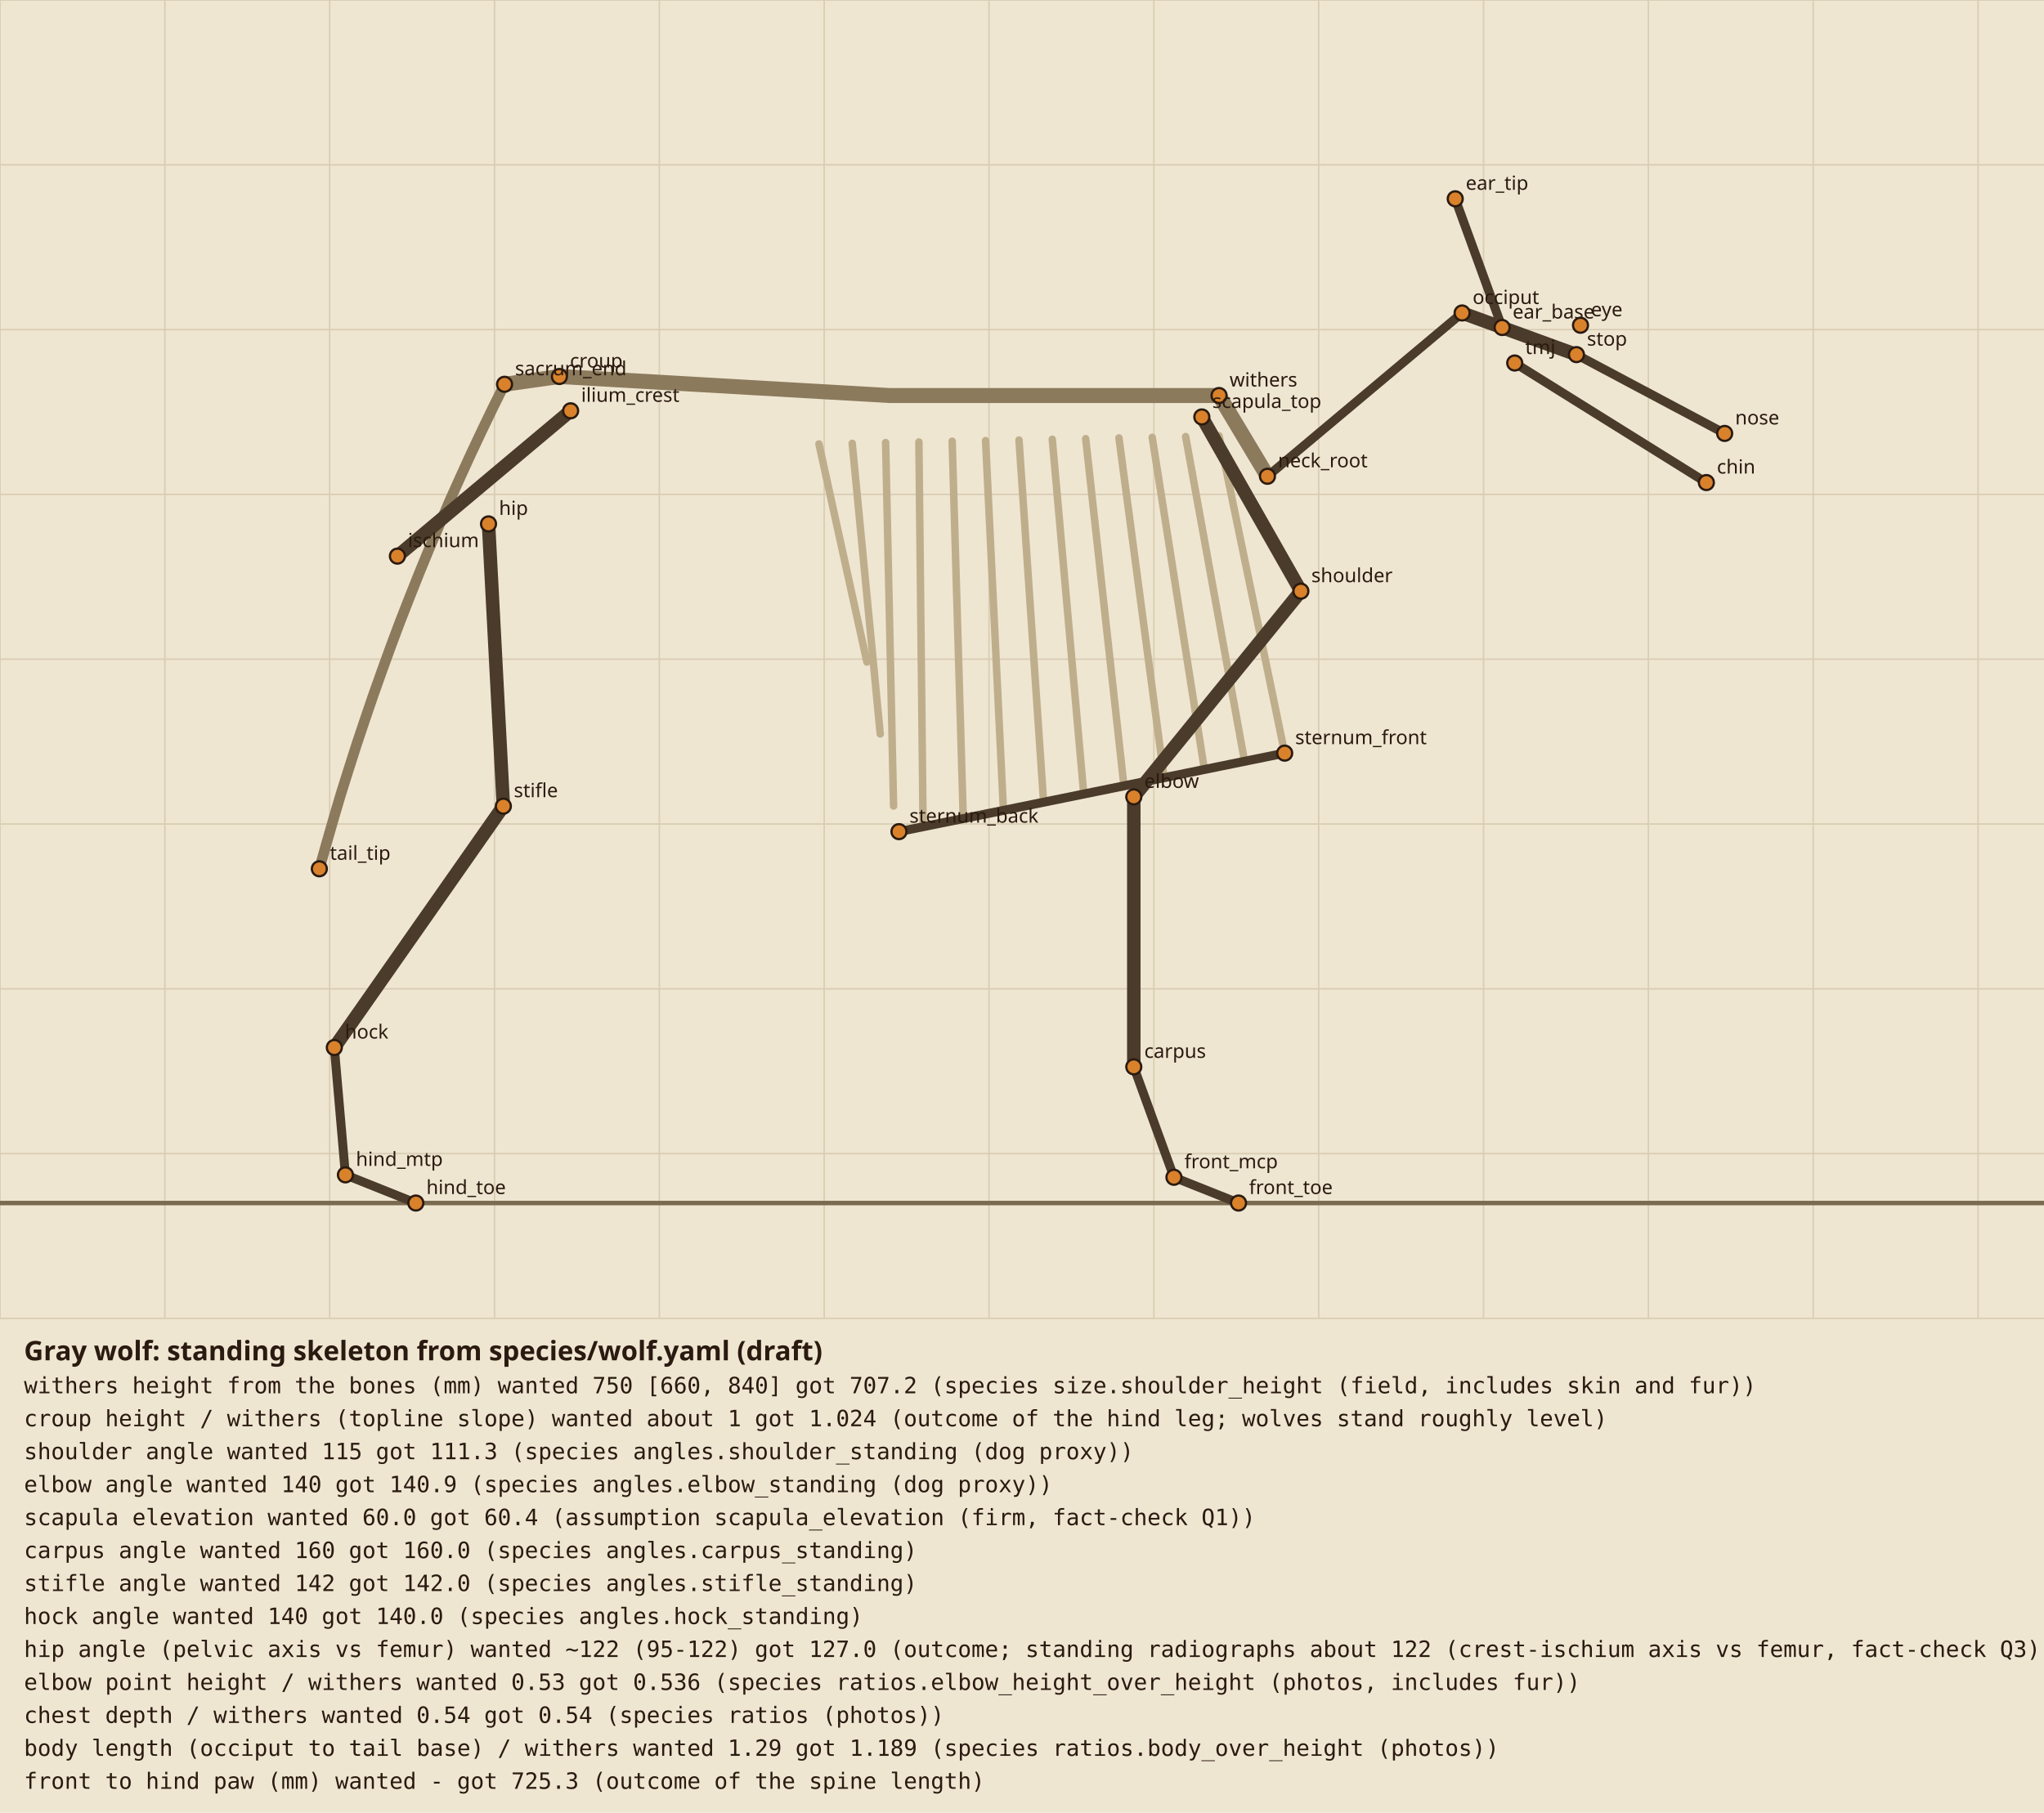
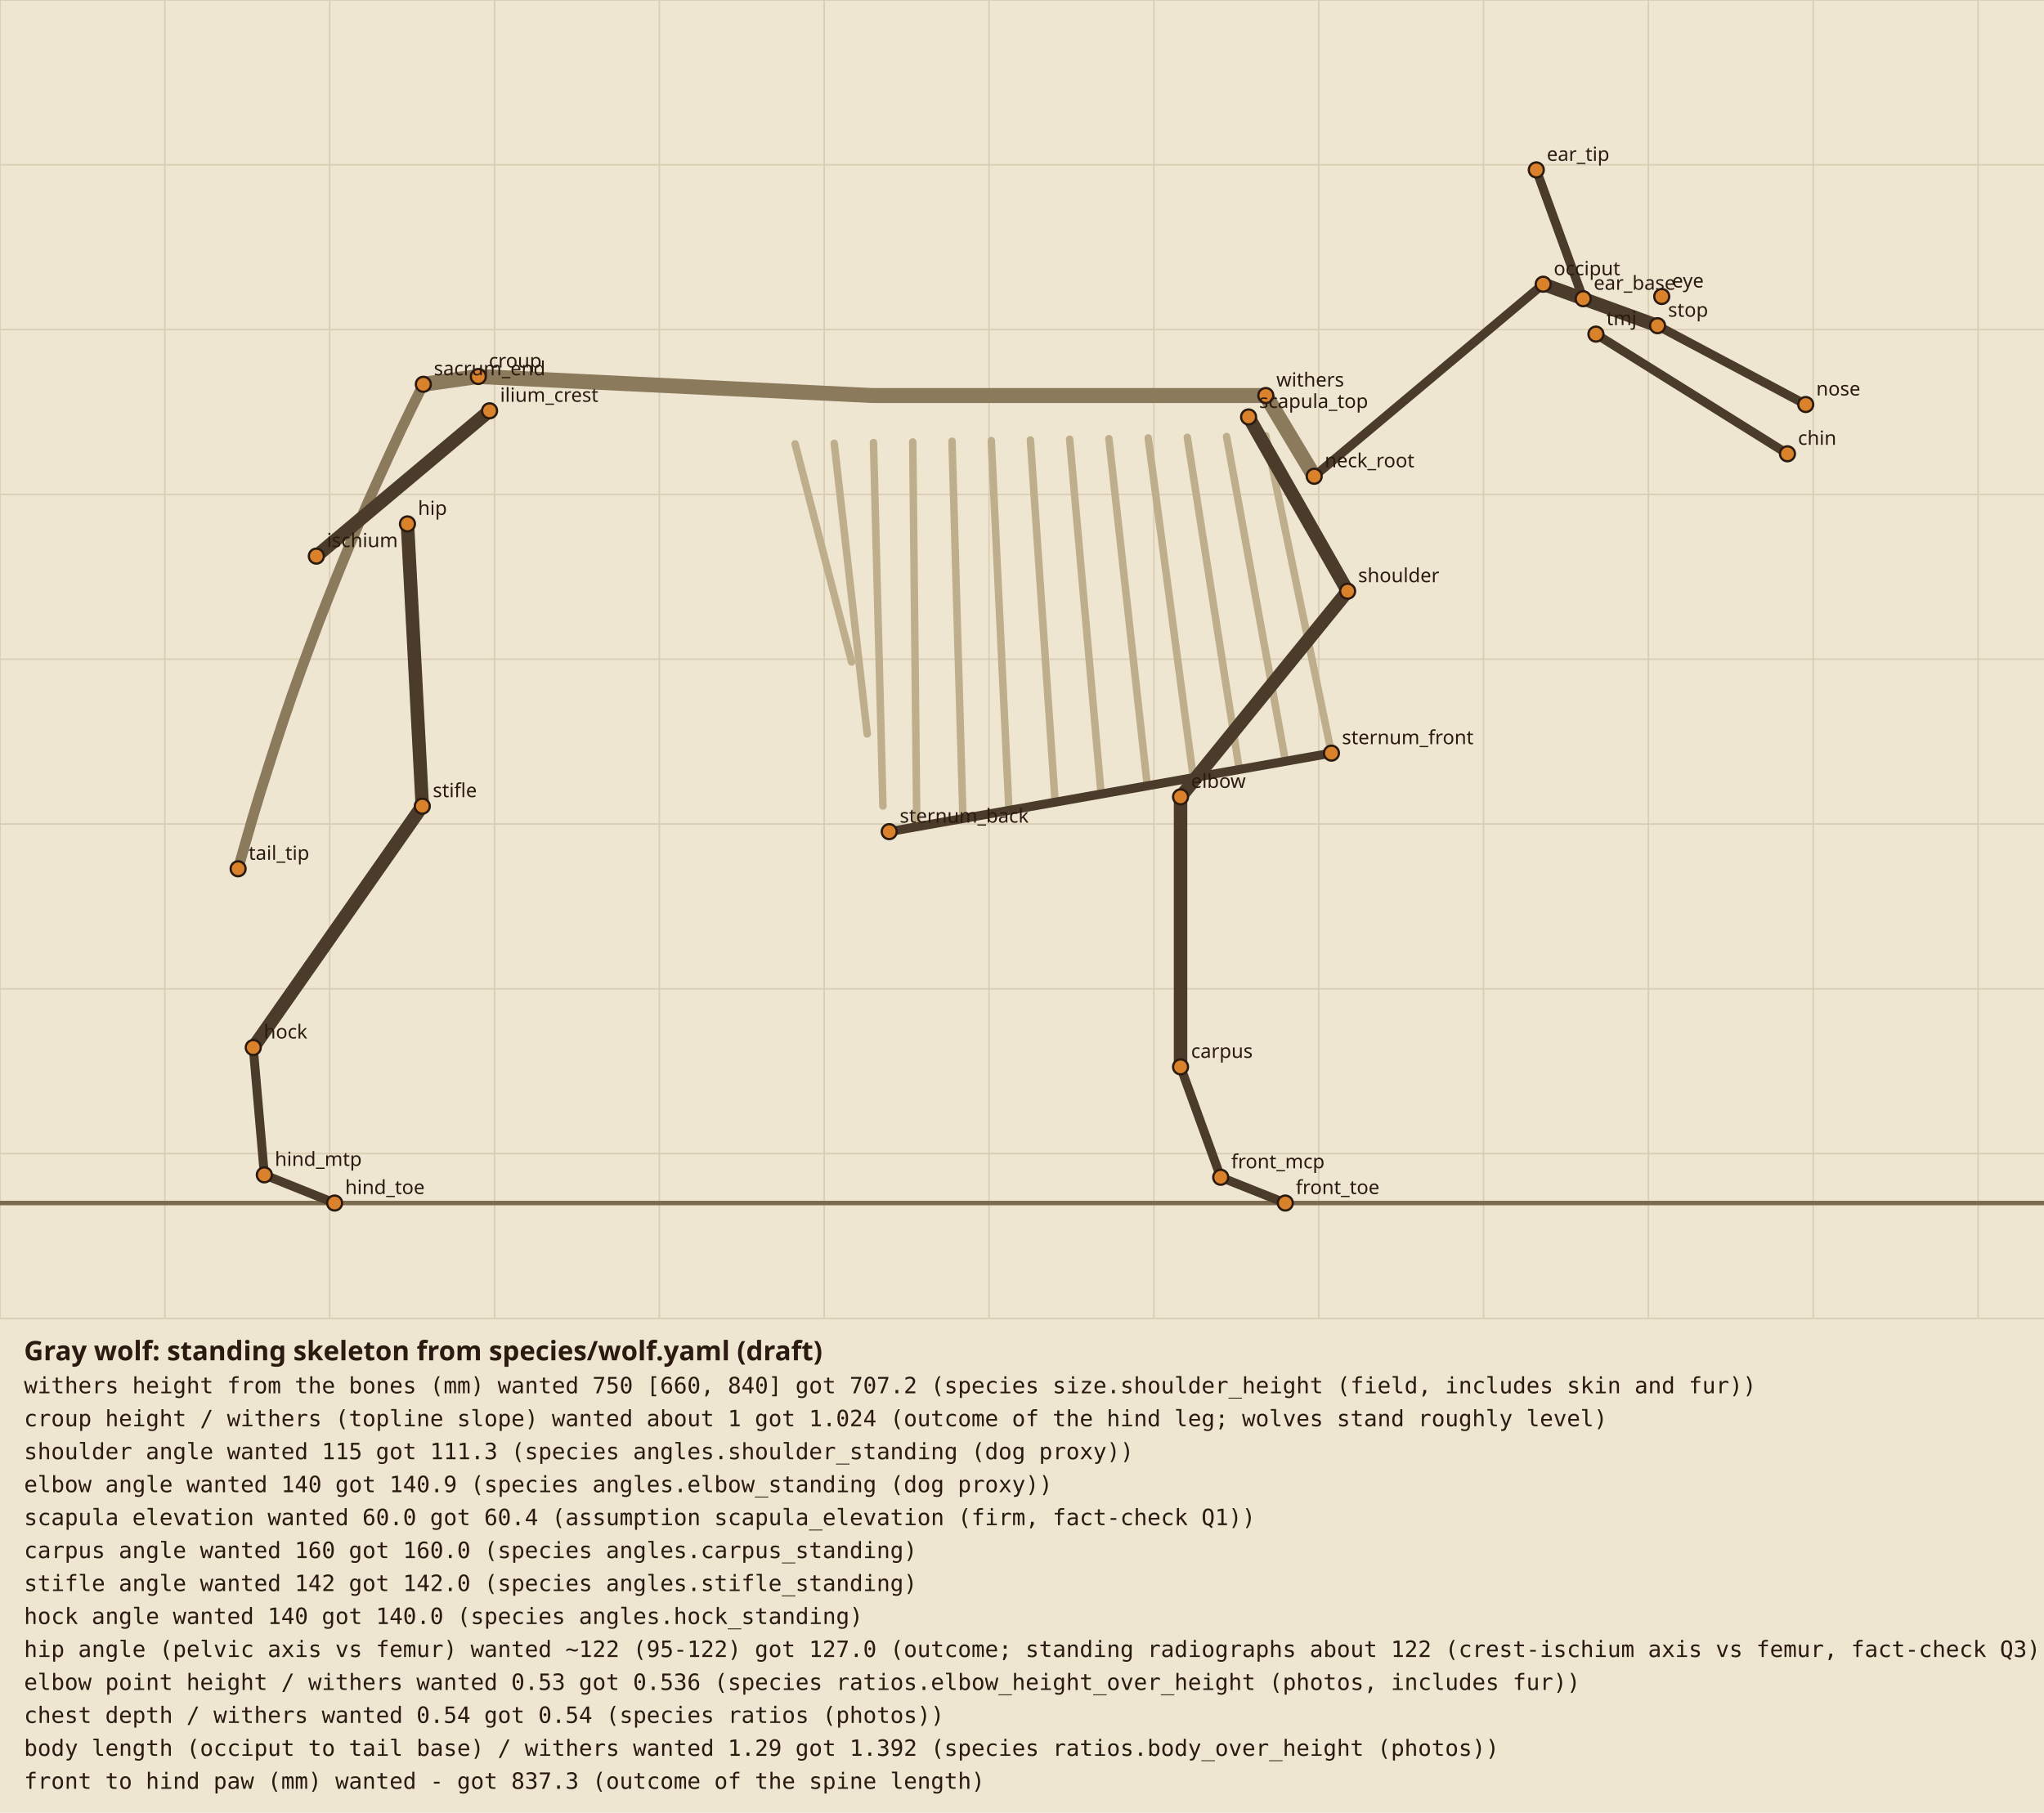
<svg xmlns="http://www.w3.org/2000/svg" width="1364" height="1210" viewBox="0 0 1364 1210">
  <rect width="100%" height="100%" fill="#efe6d2" />
  <line x1="0" y1="0" x2="0" y2="880" stroke="#d9cdb3" stroke-width="1" />
  <line x1="110" y1="0" x2="110" y2="880" stroke="#d9cdb3" stroke-width="1" />
  <line x1="220" y1="0" x2="220" y2="880" stroke="#d9cdb3" stroke-width="1" />
  <line x1="330" y1="0" x2="330" y2="880" stroke="#d9cdb3" stroke-width="1" />
  <line x1="440" y1="0" x2="440" y2="880" stroke="#d9cdb3" stroke-width="1" />
  <line x1="550" y1="0" x2="550" y2="880" stroke="#d9cdb3" stroke-width="1" />
  <line x1="660" y1="0" x2="660" y2="880" stroke="#d9cdb3" stroke-width="1" />
  <line x1="770" y1="0" x2="770" y2="880" stroke="#d9cdb3" stroke-width="1" />
  <line x1="880" y1="0" x2="880" y2="880" stroke="#d9cdb3" stroke-width="1" />
  <line x1="990" y1="0" x2="990" y2="880" stroke="#d9cdb3" stroke-width="1" />
  <line x1="1100" y1="0" x2="1100" y2="880" stroke="#d9cdb3" stroke-width="1" />
  <line x1="1210" y1="0" x2="1210" y2="880" stroke="#d9cdb3" stroke-width="1" />
  <line x1="1320" y1="0" x2="1320" y2="880" stroke="#d9cdb3" stroke-width="1" />
  <line x1="0" y1="0" x2="1364" y2="0" stroke="#d9cdb3" stroke-width="1" />
  <line x1="0" y1="110" x2="1364" y2="110" stroke="#d9cdb3" stroke-width="1" />
  <line x1="0" y1="220" x2="1364" y2="220" stroke="#d9cdb3" stroke-width="1" />
  <line x1="0" y1="330" x2="1364" y2="330" stroke="#d9cdb3" stroke-width="1" />
  <line x1="0" y1="440" x2="1364" y2="440" stroke="#d9cdb3" stroke-width="1" />
  <line x1="0" y1="550" x2="1364" y2="550" stroke="#d9cdb3" stroke-width="1" />
  <line x1="0" y1="660" x2="1364" y2="660" stroke="#d9cdb3" stroke-width="1" />
  <line x1="0" y1="770" x2="1364" y2="770" stroke="#d9cdb3" stroke-width="1" />
  <line x1="0" y1="880" x2="1364" y2="880" stroke="#d9cdb3" stroke-width="1" />
  <line x1="0" y1="803.0" x2="1364" y2="803.0" stroke="#7a6a50" stroke-width="3" />
-   <line x1="813.5" y1="290.9" x2="857.3" y2="502.7" stroke="#bfae8c" stroke-width="5" stroke-linecap="round" />
-   <line x1="791.2" y1="291.4" x2="830.5" y2="508.1" stroke="#bfae8c" stroke-width="5" stroke-linecap="round" />
-   <line x1="768.9" y1="291.9" x2="803.7" y2="513.6" stroke="#bfae8c" stroke-width="5" stroke-linecap="round" />
-   <line x1="746.7" y1="292.3" x2="776.8" y2="519.0" stroke="#bfae8c" stroke-width="5" stroke-linecap="round" />
-   <line x1="724.5" y1="292.8" x2="750.0" y2="524.5" stroke="#bfae8c" stroke-width="5" stroke-linecap="round" />
-   <line x1="702.2" y1="293.2" x2="723.2" y2="530.0" stroke="#bfae8c" stroke-width="5" stroke-linecap="round" />
-   <line x1="680.0" y1="293.7" x2="696.4" y2="535.4" stroke="#bfae8c" stroke-width="5" stroke-linecap="round" />
-   <line x1="657.7" y1="294.1" x2="669.6" y2="540.9" stroke="#bfae8c" stroke-width="5" stroke-linecap="round" />
-   <line x1="635.4" y1="294.5" x2="642.8" y2="546.3" stroke="#bfae8c" stroke-width="5" stroke-linecap="round" />
-   <line x1="613.2" y1="295.0" x2="616.0" y2="551.8" stroke="#bfae8c" stroke-width="5" stroke-linecap="round" />
-   <line x1="591.0" y1="295.4" x2="596.3" y2="538.0" stroke="#bfae8c" stroke-width="5" stroke-linecap="round" />
-   <line x1="568.7" y1="295.9" x2="587.4" y2="489.9" stroke="#bfae8c" stroke-width="5" stroke-linecap="round" />
-   <line x1="546.5" y1="296.3" x2="578.5" y2="441.9" stroke="#bfae8c" stroke-width="5" stroke-linecap="round" />
-   <polyline points="845.8,317.9 813.5,264.0 593.4,264.0 373.3,251.3 336.7,256.5" fill="none" stroke="#8b7a5c" stroke-width="10" stroke-linecap="round" stroke-linejoin="round" />
-   <polyline points="336.7,256.5 329.0,272.0 321.5,287.6 314.1,303.3 306.9,319.1 299.8,334.9 293.0,350.9 286.2,366.8 279.6,382.9 273.2,399.0 266.9,415.1 260.8,431.4 254.9,447.7 249.1,464.0 243.5,480.4 238.0,496.8 232.7,513.4 227.5,529.9 222.6,546.5 217.8,563.2 213.1,579.9" fill="none" stroke="#8b7a5c" stroke-width="7" stroke-linecap="round" stroke-linejoin="round" />
-   <line x1="802.0" y1="278.3" x2="868.1" y2="394.6" stroke="#4a3b2a" stroke-width="9" stroke-linecap="round" />
-   <line x1="868.1" y1="394.6" x2="756.6" y2="531.9" stroke="#4a3b2a" stroke-width="9" stroke-linecap="round" />
-   <line x1="756.6" y1="531.9" x2="756.6" y2="712.1" stroke="#4a3b2a" stroke-width="9" stroke-linecap="round" />
-   <line x1="756.6" y1="712.1" x2="783.4" y2="785.8" stroke="#4a3b2a" stroke-width="6" stroke-linecap="round" />
-   <line x1="783.4" y1="785.8" x2="826.5" y2="803.0" stroke="#4a3b2a" stroke-width="6" stroke-linecap="round" />
-   <line x1="326.0" y1="349.7" x2="335.9" y2="538.1" stroke="#4a3b2a" stroke-width="9" stroke-linecap="round" />
-   <line x1="335.9" y1="538.1" x2="223.1" y2="699.2" stroke="#4a3b2a" stroke-width="9" stroke-linecap="round" />
-   <line x1="223.1" y1="699.2" x2="230.5" y2="784.2" stroke="#4a3b2a" stroke-width="6" stroke-linecap="round" />
-   <line x1="230.5" y1="784.2" x2="277.5" y2="803.0" stroke="#4a3b2a" stroke-width="6" stroke-linecap="round" />
-   <line x1="380.8" y1="274.2" x2="265.2" y2="371.2" stroke="#4a3b2a" stroke-width="9" stroke-linecap="round" />
-   <line x1="845.8" y1="317.9" x2="975.7" y2="208.9" stroke="#4a3b2a" stroke-width="6" stroke-linecap="round" />
-   <line x1="975.7" y1="208.9" x2="1052.0" y2="236.7" stroke="#4a3b2a" stroke-width="9" stroke-linecap="round" />
-   <line x1="1052.0" y1="236.7" x2="1150.9" y2="289.3" stroke="#4a3b2a" stroke-width="6" stroke-linecap="round" />
-   <line x1="1010.8" y1="242.3" x2="1138.7" y2="322.1" stroke="#4a3b2a" stroke-width="6" stroke-linecap="round" />
-   <line x1="1002.4" y1="218.6" x2="971.1" y2="132.7" stroke="#4a3b2a" stroke-width="6" stroke-linecap="round" />
-   <line x1="857.3" y1="502.7" x2="599.9" y2="555.1" stroke="#4a3b2a" stroke-width="6" stroke-linecap="round" />
-   <circle cx="1150.9" cy="289.3" r="5" fill="#d9822b" stroke="#2a1a10" stroke-width="1.5" />
-   <text x="1157.9" y="283.3" font-family="sans-serif" font-size="13" fill="#2a1a10">nose</text>
-   <circle cx="1052.0" cy="236.7" r="5" fill="#d9822b" stroke="#2a1a10" stroke-width="1.5" />
-   <text x="1059.0" y="230.7" font-family="sans-serif" font-size="13" fill="#2a1a10">stop</text>
-   <circle cx="975.7" cy="208.9" r="5" fill="#d9822b" stroke="#2a1a10" stroke-width="1.5" />
-   <text x="982.7" y="202.9" font-family="sans-serif" font-size="13" fill="#2a1a10">occiput</text>
-   <circle cx="1054.7" cy="217.1" r="5" fill="#d9822b" stroke="#2a1a10" stroke-width="1.5" />
-   <text x="1061.7" y="211.1" font-family="sans-serif" font-size="13" fill="#2a1a10">eye</text>
-   <circle cx="1010.8" cy="242.3" r="5" fill="#d9822b" stroke="#2a1a10" stroke-width="1.5" />
-   <text x="1017.8" y="236.3" font-family="sans-serif" font-size="13" fill="#2a1a10">tmj</text>
-   <circle cx="1138.7" cy="322.1" r="5" fill="#d9822b" stroke="#2a1a10" stroke-width="1.5" />
-   <text x="1145.7" y="316.1" font-family="sans-serif" font-size="13" fill="#2a1a10">chin</text>
-   <circle cx="1002.4" cy="218.6" r="5" fill="#d9822b" stroke="#2a1a10" stroke-width="1.5" />
-   <text x="1009.4" y="212.6" font-family="sans-serif" font-size="13" fill="#2a1a10">ear_base</text>
-   <circle cx="971.1" cy="132.7" r="5" fill="#d9822b" stroke="#2a1a10" stroke-width="1.5" />
-   <text x="978.1" y="126.7" font-family="sans-serif" font-size="13" fill="#2a1a10">ear_tip</text>
-   <circle cx="845.8" cy="317.9" r="5" fill="#d9822b" stroke="#2a1a10" stroke-width="1.5" />
-   <text x="852.8" y="311.9" font-family="sans-serif" font-size="13" fill="#2a1a10">neck_root</text>
-   <circle cx="813.5" cy="264.0" r="5" fill="#d9822b" stroke="#2a1a10" stroke-width="1.5" />
-   <text x="820.5" y="258.0" font-family="sans-serif" font-size="13" fill="#2a1a10">withers</text>
-   <circle cx="802.0" cy="278.3" r="5" fill="#d9822b" stroke="#2a1a10" stroke-width="1.5" />
-   <text x="809.0" y="272.3" font-family="sans-serif" font-size="13" fill="#2a1a10">scapula_top</text>
-   <circle cx="868.1" cy="394.6" r="5" fill="#d9822b" stroke="#2a1a10" stroke-width="1.5" />
-   <text x="875.1" y="388.6" font-family="sans-serif" font-size="13" fill="#2a1a10">shoulder</text>
-   <circle cx="756.6" cy="531.9" r="5" fill="#d9822b" stroke="#2a1a10" stroke-width="1.5" />
-   <text x="763.6" y="525.9" font-family="sans-serif" font-size="13" fill="#2a1a10">elbow</text>
-   <circle cx="756.6" cy="712.1" r="5" fill="#d9822b" stroke="#2a1a10" stroke-width="1.5" />
-   <text x="763.6" y="706.1" font-family="sans-serif" font-size="13" fill="#2a1a10">carpus</text>
-   <circle cx="783.4" cy="785.8" r="5" fill="#d9822b" stroke="#2a1a10" stroke-width="1.5" />
-   <text x="790.4" y="779.8" font-family="sans-serif" font-size="13" fill="#2a1a10">front_mcp</text>
-   <circle cx="826.5" cy="803.0" r="5" fill="#d9822b" stroke="#2a1a10" stroke-width="1.5" />
-   <text x="833.5" y="797.0" font-family="sans-serif" font-size="13" fill="#2a1a10">front_toe</text>
-   <circle cx="373.3" cy="251.3" r="5" fill="#d9822b" stroke="#2a1a10" stroke-width="1.5" />
-   <text x="380.3" y="245.3" font-family="sans-serif" font-size="13" fill="#2a1a10">croup</text>
-   <circle cx="380.8" cy="274.2" r="5" fill="#d9822b" stroke="#2a1a10" stroke-width="1.5" />
-   <text x="387.8" y="268.2" font-family="sans-serif" font-size="13" fill="#2a1a10">ilium_crest</text>
-   <circle cx="326.0" cy="349.7" r="5" fill="#d9822b" stroke="#2a1a10" stroke-width="1.5" />
-   <text x="333.0" y="343.7" font-family="sans-serif" font-size="13" fill="#2a1a10">hip</text>
-   <circle cx="265.2" cy="371.2" r="5" fill="#d9822b" stroke="#2a1a10" stroke-width="1.5" />
-   <text x="272.2" y="365.2" font-family="sans-serif" font-size="13" fill="#2a1a10">ischium</text>
-   <circle cx="335.9" cy="538.1" r="5" fill="#d9822b" stroke="#2a1a10" stroke-width="1.5" />
-   <text x="342.9" y="532.1" font-family="sans-serif" font-size="13" fill="#2a1a10">stifle</text>
-   <circle cx="223.1" cy="699.2" r="5" fill="#d9822b" stroke="#2a1a10" stroke-width="1.5" />
-   <text x="230.1" y="693.2" font-family="sans-serif" font-size="13" fill="#2a1a10">hock</text>
-   <circle cx="230.5" cy="784.2" r="5" fill="#d9822b" stroke="#2a1a10" stroke-width="1.5" />
-   <text x="237.5" y="778.2" font-family="sans-serif" font-size="13" fill="#2a1a10">hind_mtp</text>
-   <circle cx="277.5" cy="803.0" r="5" fill="#d9822b" stroke="#2a1a10" stroke-width="1.5" />
-   <text x="284.5" y="797.0" font-family="sans-serif" font-size="13" fill="#2a1a10">hind_toe</text>
-   <circle cx="336.7" cy="256.5" r="5" fill="#d9822b" stroke="#2a1a10" stroke-width="1.5" />
-   <text x="343.7" y="250.5" font-family="sans-serif" font-size="13" fill="#2a1a10">sacrum_end</text>
-   <circle cx="213.1" cy="579.9" r="5" fill="#d9822b" stroke="#2a1a10" stroke-width="1.5" />
-   <text x="220.1" y="573.9" font-family="sans-serif" font-size="13" fill="#2a1a10">tail_tip</text>
-   <circle cx="857.3" cy="502.7" r="5" fill="#d9822b" stroke="#2a1a10" stroke-width="1.5" />
-   <text x="864.3" y="496.7" font-family="sans-serif" font-size="13" fill="#2a1a10">sternum_front</text>
-   <circle cx="599.9" cy="555.1" r="5" fill="#d9822b" stroke="#2a1a10" stroke-width="1.5" />
-   <text x="606.9" y="549.1" font-family="sans-serif" font-size="13" fill="#2a1a10">sternum_back</text>
+   <line x1="844.7" y1="290.9" x2="888.5" y2="502.7" stroke="#bfae8c" stroke-width="5" stroke-linecap="round" />
+   <line x1="818.5" y1="291.4" x2="857.8" y2="508.1" stroke="#bfae8c" stroke-width="5" stroke-linecap="round" />
+   <line x1="792.3" y1="291.9" x2="827.0" y2="513.6" stroke="#bfae8c" stroke-width="5" stroke-linecap="round" />
+   <line x1="766.2" y1="292.3" x2="796.3" y2="519.0" stroke="#bfae8c" stroke-width="5" stroke-linecap="round" />
+   <line x1="740.0" y1="292.8" x2="765.6" y2="524.5" stroke="#bfae8c" stroke-width="5" stroke-linecap="round" />
+   <line x1="713.8" y1="293.2" x2="734.8" y2="530.0" stroke="#bfae8c" stroke-width="5" stroke-linecap="round" />
+   <line x1="687.6" y1="293.7" x2="704.1" y2="535.4" stroke="#bfae8c" stroke-width="5" stroke-linecap="round" />
+   <line x1="661.5" y1="294.1" x2="673.3" y2="540.9" stroke="#bfae8c" stroke-width="5" stroke-linecap="round" />
+   <line x1="635.3" y1="294.5" x2="642.6" y2="546.3" stroke="#bfae8c" stroke-width="5" stroke-linecap="round" />
+   <line x1="609.1" y1="295.0" x2="611.8" y2="551.8" stroke="#bfae8c" stroke-width="5" stroke-linecap="round" />
+   <line x1="582.9" y1="295.4" x2="589.2" y2="538.0" stroke="#bfae8c" stroke-width="5" stroke-linecap="round" />
+   <line x1="556.7" y1="295.9" x2="578.7" y2="489.9" stroke="#bfae8c" stroke-width="5" stroke-linecap="round" />
+   <line x1="530.6" y1="296.3" x2="568.3" y2="441.9" stroke="#bfae8c" stroke-width="5" stroke-linecap="round" />
+   <polyline points="877.0,317.9 844.7,264.0 581.9,264.0 319.2,251.3 282.5,256.5" fill="none" stroke="#8b7a5c" stroke-width="10" stroke-linecap="round" stroke-linejoin="round" />
+   <polyline points="282.5,256.5 274.8,272.0 267.3,287.6 260.0,303.3 252.8,319.1 245.7,334.9 238.8,350.9 232.1,366.8 225.5,382.9 219.1,399.0 212.8,415.1 206.7,431.4 200.7,447.7 194.9,464.0 189.3,480.4 183.9,496.8 178.6,513.4 173.4,529.9 168.4,546.5 163.6,563.2 158.9,579.9" fill="none" stroke="#8b7a5c" stroke-width="7" stroke-linecap="round" stroke-linejoin="round" />
+   <line x1="833.2" y1="278.3" x2="899.3" y2="394.6" stroke="#4a3b2a" stroke-width="9" stroke-linecap="round" />
+   <line x1="899.3" y1="394.6" x2="787.8" y2="531.9" stroke="#4a3b2a" stroke-width="9" stroke-linecap="round" />
+   <line x1="787.8" y1="531.9" x2="787.8" y2="712.1" stroke="#4a3b2a" stroke-width="9" stroke-linecap="round" />
+   <line x1="787.8" y1="712.1" x2="814.6" y2="785.8" stroke="#4a3b2a" stroke-width="6" stroke-linecap="round" />
+   <line x1="814.6" y1="785.8" x2="857.7" y2="803.0" stroke="#4a3b2a" stroke-width="6" stroke-linecap="round" />
+   <line x1="271.9" y1="349.7" x2="281.8" y2="538.1" stroke="#4a3b2a" stroke-width="9" stroke-linecap="round" />
+   <line x1="281.8" y1="538.1" x2="169.0" y2="699.2" stroke="#4a3b2a" stroke-width="9" stroke-linecap="round" />
+   <line x1="169.0" y1="699.2" x2="176.4" y2="784.2" stroke="#4a3b2a" stroke-width="6" stroke-linecap="round" />
+   <line x1="176.4" y1="784.2" x2="223.3" y2="803.0" stroke="#4a3b2a" stroke-width="6" stroke-linecap="round" />
+   <line x1="326.7" y1="274.2" x2="211.1" y2="371.2" stroke="#4a3b2a" stroke-width="9" stroke-linecap="round" />
+   <line x1="877.0" y1="317.9" x2="1029.8" y2="189.7" stroke="#4a3b2a" stroke-width="6" stroke-linecap="round" />
+   <line x1="1029.8" y1="189.7" x2="1106.1" y2="217.4" stroke="#4a3b2a" stroke-width="9" stroke-linecap="round" />
+   <line x1="1106.1" y1="217.4" x2="1205.0" y2="270.0" stroke="#4a3b2a" stroke-width="6" stroke-linecap="round" />
+   <line x1="1065.0" y1="223.0" x2="1192.8" y2="302.9" stroke="#4a3b2a" stroke-width="6" stroke-linecap="round" />
+   <line x1="1056.5" y1="199.4" x2="1025.2" y2="113.4" stroke="#4a3b2a" stroke-width="6" stroke-linecap="round" />
+   <line x1="888.5" y1="502.7" x2="593.4" y2="555.1" stroke="#4a3b2a" stroke-width="6" stroke-linecap="round" />
+   <circle cx="1205.0" cy="270.0" r="5" fill="#d9822b" stroke="#2a1a10" stroke-width="1.5" />
+   <text x="1212.0" y="264.0" font-family="sans-serif" font-size="13" fill="#2a1a10">nose</text>
+   <circle cx="1106.1" cy="217.4" r="5" fill="#d9822b" stroke="#2a1a10" stroke-width="1.5" />
+   <text x="1113.1" y="211.4" font-family="sans-serif" font-size="13" fill="#2a1a10">stop</text>
+   <circle cx="1029.8" cy="189.7" r="5" fill="#d9822b" stroke="#2a1a10" stroke-width="1.5" />
+   <text x="1036.8" y="183.7" font-family="sans-serif" font-size="13" fill="#2a1a10">occiput</text>
+   <circle cx="1108.9" cy="197.9" r="5" fill="#d9822b" stroke="#2a1a10" stroke-width="1.5" />
+   <text x="1115.9" y="191.9" font-family="sans-serif" font-size="13" fill="#2a1a10">eye</text>
+   <circle cx="1065.0" cy="223.0" r="5" fill="#d9822b" stroke="#2a1a10" stroke-width="1.5" />
+   <text x="1072.0" y="217.0" font-family="sans-serif" font-size="13" fill="#2a1a10">tmj</text>
+   <circle cx="1192.8" cy="302.9" r="5" fill="#d9822b" stroke="#2a1a10" stroke-width="1.5" />
+   <text x="1199.8" y="296.9" font-family="sans-serif" font-size="13" fill="#2a1a10">chin</text>
+   <circle cx="1056.5" cy="199.4" r="5" fill="#d9822b" stroke="#2a1a10" stroke-width="1.5" />
+   <text x="1063.5" y="193.4" font-family="sans-serif" font-size="13" fill="#2a1a10">ear_base</text>
+   <circle cx="1025.2" cy="113.4" r="5" fill="#d9822b" stroke="#2a1a10" stroke-width="1.5" />
+   <text x="1032.2" y="107.4" font-family="sans-serif" font-size="13" fill="#2a1a10">ear_tip</text>
+   <circle cx="877.0" cy="317.9" r="5" fill="#d9822b" stroke="#2a1a10" stroke-width="1.5" />
+   <text x="884.0" y="311.9" font-family="sans-serif" font-size="13" fill="#2a1a10">neck_root</text>
+   <circle cx="844.7" cy="264.0" r="5" fill="#d9822b" stroke="#2a1a10" stroke-width="1.5" />
+   <text x="851.7" y="258.0" font-family="sans-serif" font-size="13" fill="#2a1a10">withers</text>
+   <circle cx="833.2" cy="278.3" r="5" fill="#d9822b" stroke="#2a1a10" stroke-width="1.5" />
+   <text x="840.2" y="272.3" font-family="sans-serif" font-size="13" fill="#2a1a10">scapula_top</text>
+   <circle cx="899.3" cy="394.6" r="5" fill="#d9822b" stroke="#2a1a10" stroke-width="1.5" />
+   <text x="906.3" y="388.6" font-family="sans-serif" font-size="13" fill="#2a1a10">shoulder</text>
+   <circle cx="787.8" cy="531.9" r="5" fill="#d9822b" stroke="#2a1a10" stroke-width="1.5" />
+   <text x="794.8" y="525.9" font-family="sans-serif" font-size="13" fill="#2a1a10">elbow</text>
+   <circle cx="787.8" cy="712.1" r="5" fill="#d9822b" stroke="#2a1a10" stroke-width="1.5" />
+   <text x="794.8" y="706.1" font-family="sans-serif" font-size="13" fill="#2a1a10">carpus</text>
+   <circle cx="814.6" cy="785.8" r="5" fill="#d9822b" stroke="#2a1a10" stroke-width="1.5" />
+   <text x="821.6" y="779.8" font-family="sans-serif" font-size="13" fill="#2a1a10">front_mcp</text>
+   <circle cx="857.7" cy="803.0" r="5" fill="#d9822b" stroke="#2a1a10" stroke-width="1.5" />
+   <text x="864.7" y="797.0" font-family="sans-serif" font-size="13" fill="#2a1a10">front_toe</text>
+   <circle cx="319.2" cy="251.3" r="5" fill="#d9822b" stroke="#2a1a10" stroke-width="1.5" />
+   <text x="326.2" y="245.3" font-family="sans-serif" font-size="13" fill="#2a1a10">croup</text>
+   <circle cx="326.7" cy="274.2" r="5" fill="#d9822b" stroke="#2a1a10" stroke-width="1.5" />
+   <text x="333.7" y="268.2" font-family="sans-serif" font-size="13" fill="#2a1a10">ilium_crest</text>
+   <circle cx="271.9" cy="349.7" r="5" fill="#d9822b" stroke="#2a1a10" stroke-width="1.5" />
+   <text x="278.9" y="343.7" font-family="sans-serif" font-size="13" fill="#2a1a10">hip</text>
+   <circle cx="211.1" cy="371.2" r="5" fill="#d9822b" stroke="#2a1a10" stroke-width="1.5" />
+   <text x="218.1" y="365.2" font-family="sans-serif" font-size="13" fill="#2a1a10">ischium</text>
+   <circle cx="281.8" cy="538.1" r="5" fill="#d9822b" stroke="#2a1a10" stroke-width="1.5" />
+   <text x="288.8" y="532.1" font-family="sans-serif" font-size="13" fill="#2a1a10">stifle</text>
+   <circle cx="169.0" cy="699.2" r="5" fill="#d9822b" stroke="#2a1a10" stroke-width="1.5" />
+   <text x="176.0" y="693.2" font-family="sans-serif" font-size="13" fill="#2a1a10">hock</text>
+   <circle cx="176.4" cy="784.2" r="5" fill="#d9822b" stroke="#2a1a10" stroke-width="1.5" />
+   <text x="183.4" y="778.2" font-family="sans-serif" font-size="13" fill="#2a1a10">hind_mtp</text>
+   <circle cx="223.3" cy="803.0" r="5" fill="#d9822b" stroke="#2a1a10" stroke-width="1.5" />
+   <text x="230.3" y="797.0" font-family="sans-serif" font-size="13" fill="#2a1a10">hind_toe</text>
+   <circle cx="282.5" cy="256.5" r="5" fill="#d9822b" stroke="#2a1a10" stroke-width="1.5" />
+   <text x="289.5" y="250.5" font-family="sans-serif" font-size="13" fill="#2a1a10">sacrum_end</text>
+   <circle cx="158.9" cy="579.9" r="5" fill="#d9822b" stroke="#2a1a10" stroke-width="1.5" />
+   <text x="165.9" y="573.9" font-family="sans-serif" font-size="13" fill="#2a1a10">tail_tip</text>
+   <circle cx="888.5" cy="502.7" r="5" fill="#d9822b" stroke="#2a1a10" stroke-width="1.5" />
+   <text x="895.5" y="496.7" font-family="sans-serif" font-size="13" fill="#2a1a10">sternum_front</text>
+   <circle cx="593.4" cy="555.1" r="5" fill="#d9822b" stroke="#2a1a10" stroke-width="1.5" />
+   <text x="600.4" y="549.1" font-family="sans-serif" font-size="13" fill="#2a1a10">sternum_back</text>
  <text x="16" y="908" font-family="sans-serif" font-size="18" font-weight="bold" fill="#2a1a10">Gray wolf: standing skeleton from species/wolf.yaml (draft)</text>
  <text x="16" y="930" font-family="monospace" font-size="15" fill="#2a1a10">withers height from the bones (mm)             wanted 750 [660, 840]   got   707.2   (species size.shoulder_height (field, includes skin and fur))</text>
  <text x="16" y="952" font-family="monospace" font-size="15" fill="#2a1a10">croup height / withers (topline slope)         wanted about 1   got   1.024   (outcome of the hind leg; wolves stand roughly level)</text>
  <text x="16" y="974" font-family="monospace" font-size="15" fill="#2a1a10">shoulder angle                                 wanted     115   got   111.3   (species angles.shoulder_standing (dog proxy))</text>
  <text x="16" y="996" font-family="monospace" font-size="15" fill="#2a1a10">elbow angle                                    wanted     140   got   140.9   (species angles.elbow_standing (dog proxy))</text>
  <text x="16" y="1018" font-family="monospace" font-size="15" fill="#2a1a10">scapula elevation                              wanted    60.0   got    60.4   (assumption scapula_elevation (firm, fact-check Q1))</text>
  <text x="16" y="1040" font-family="monospace" font-size="15" fill="#2a1a10">carpus angle                                   wanted     160   got   160.0   (species angles.carpus_standing)</text>
  <text x="16" y="1062" font-family="monospace" font-size="15" fill="#2a1a10">stifle angle                                   wanted     142   got   142.0   (species angles.stifle_standing)</text>
  <text x="16" y="1084" font-family="monospace" font-size="15" fill="#2a1a10">hock angle                                     wanted     140   got   140.0   (species angles.hock_standing)</text>
  <text x="16" y="1106" font-family="monospace" font-size="15" fill="#2a1a10">hip angle (pelvic axis vs femur)               wanted ~122 (95-122)   got   127.0   (outcome; standing radiographs about 122 (crest-ischium axis vs femur, fact-check Q3))</text>
  <text x="16" y="1128" font-family="monospace" font-size="15" fill="#2a1a10">elbow point height / withers                   wanted    0.53   got   0.536   (species ratios.elbow_height_over_height (photos, includes fur))</text>
  <text x="16" y="1150" font-family="monospace" font-size="15" fill="#2a1a10">chest depth / withers                          wanted    0.54   got    0.54   (species ratios (photos))</text>
-   <text x="16" y="1172" font-family="monospace" font-size="15" fill="#2a1a10">body length (occiput to tail base) / withers   wanted    1.29   got   1.189   (species ratios.body_over_height (photos))</text>
-   <text x="16" y="1194" font-family="monospace" font-size="15" fill="#2a1a10">front to hind paw (mm)                         wanted       -   got   725.3   (outcome of the spine length)</text>
+   <text x="16" y="1172" font-family="monospace" font-size="15" fill="#2a1a10">body length (occiput to tail base) / withers   wanted    1.29   got   1.392   (species ratios.body_over_height (photos))</text>
+   <text x="16" y="1194" font-family="monospace" font-size="15" fill="#2a1a10">front to hind paw (mm)                         wanted       -   got   837.3   (outcome of the spine length)</text>
</svg>
